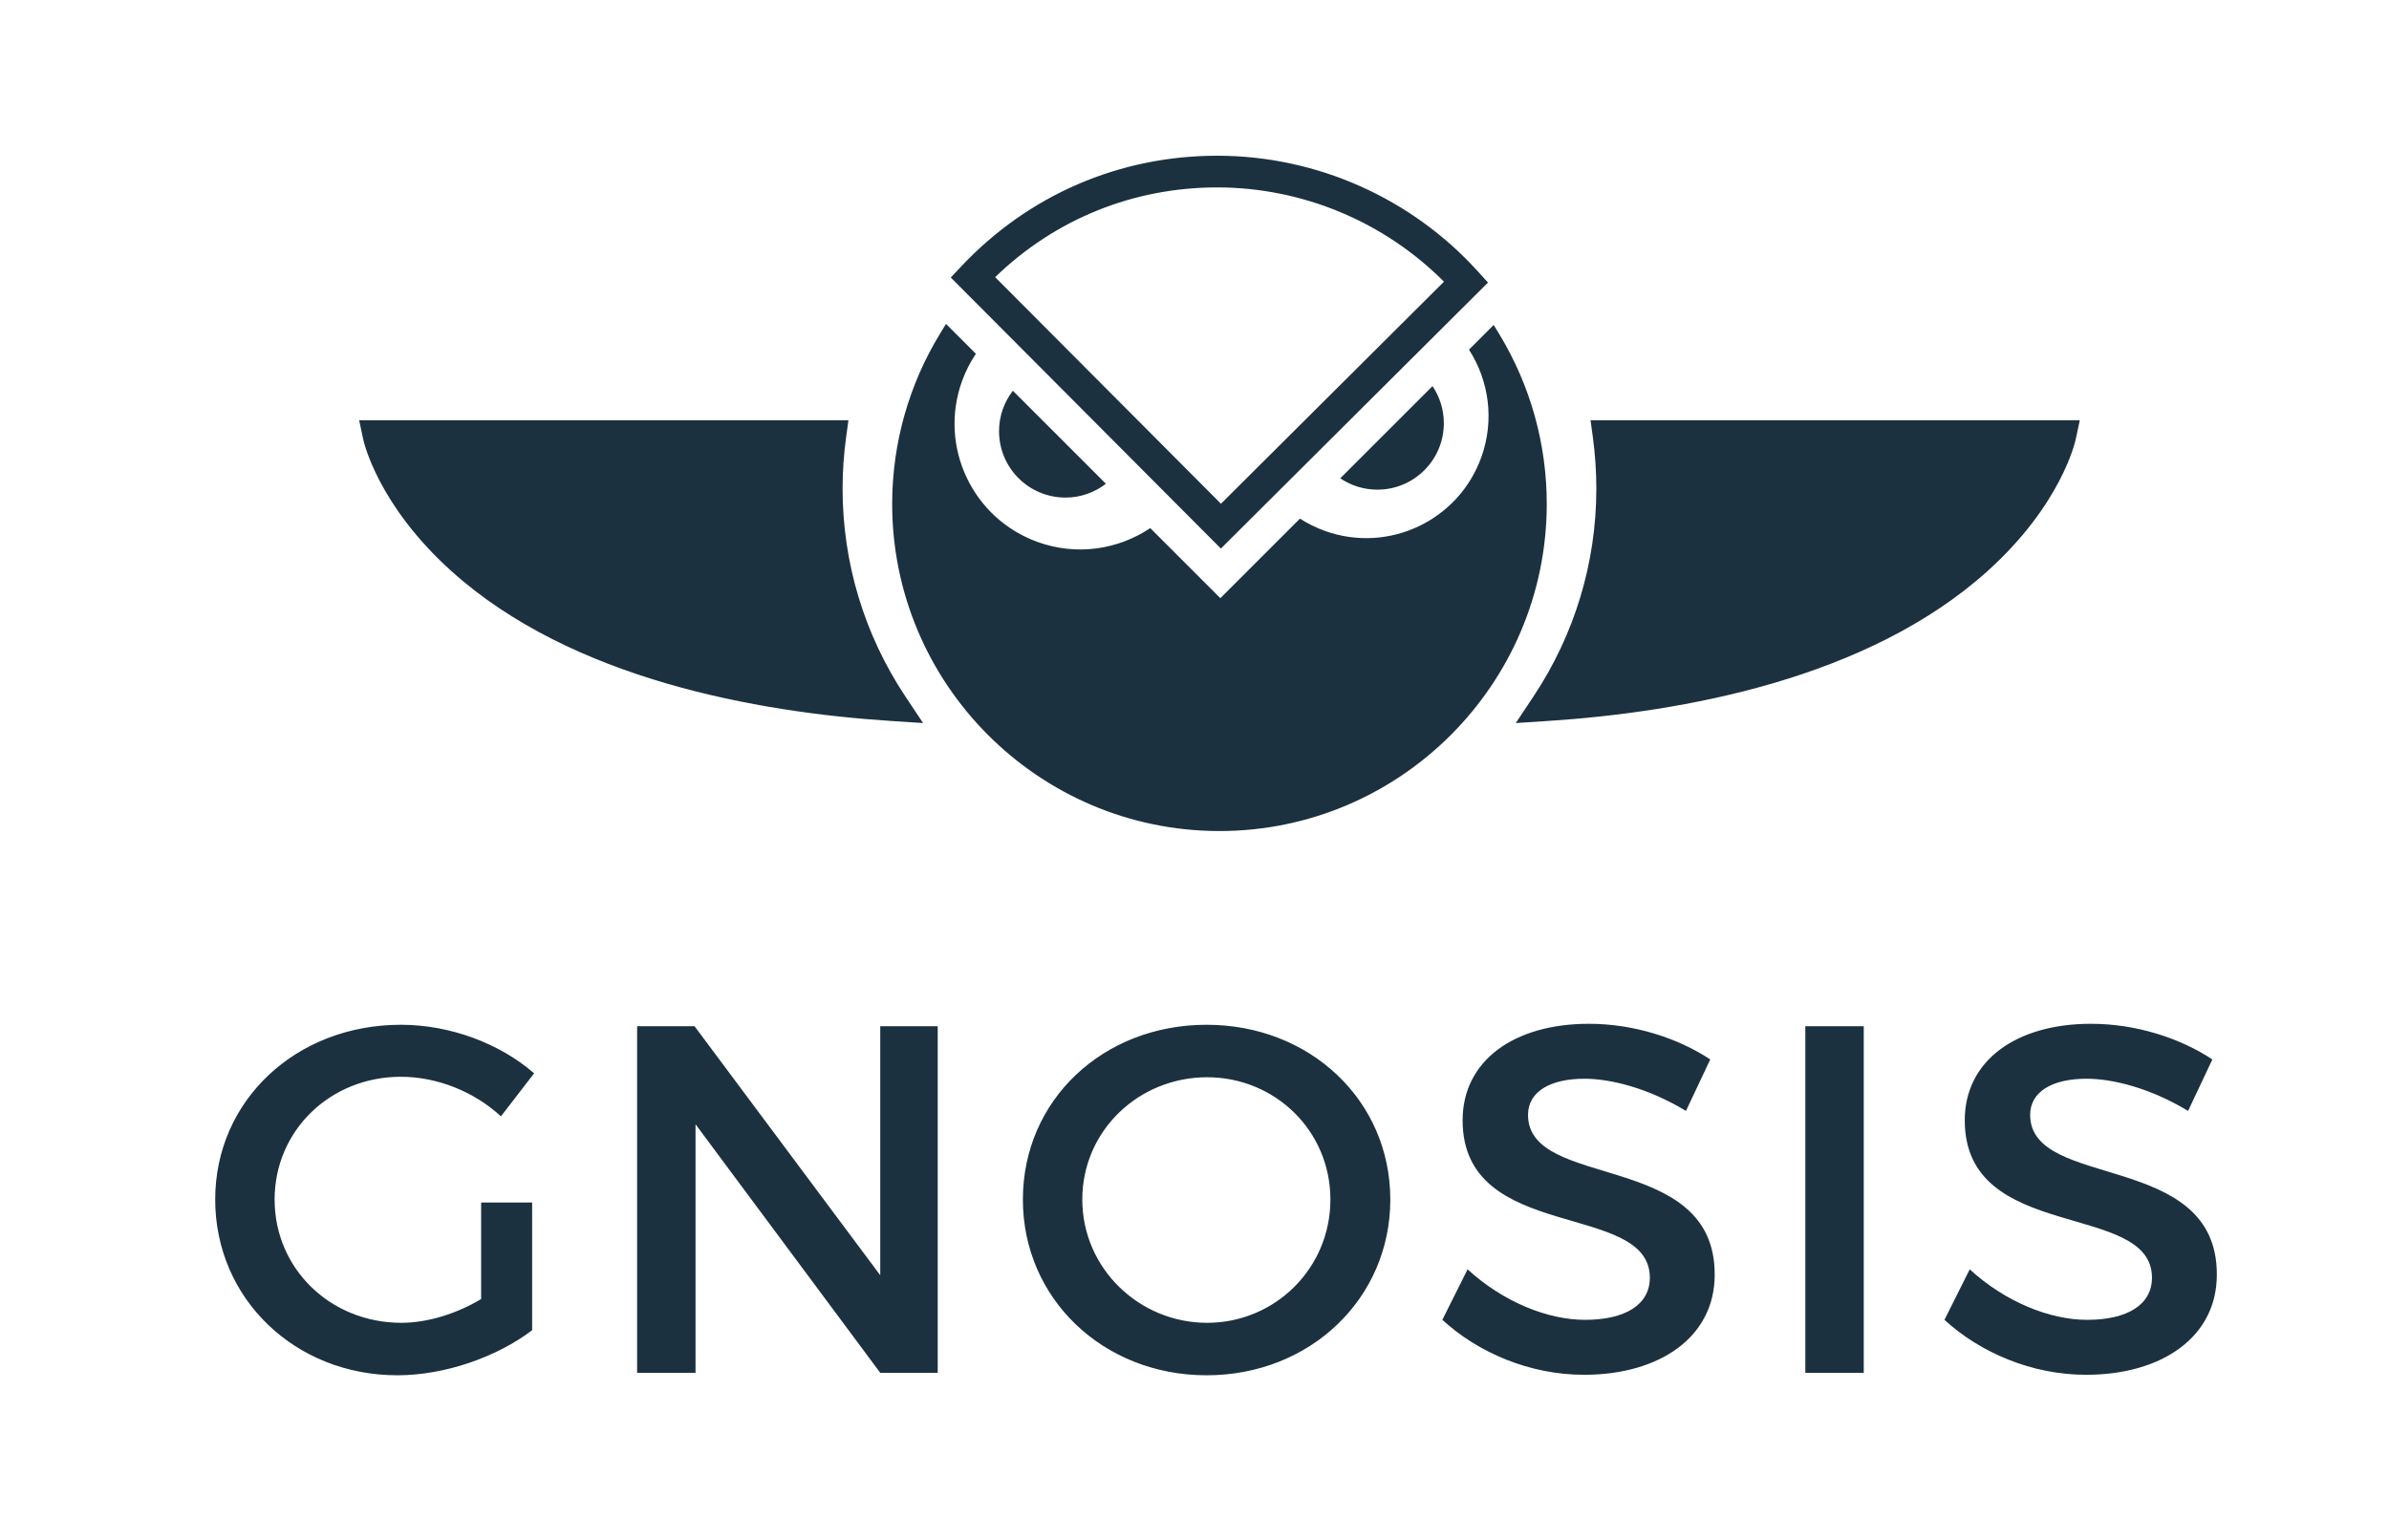
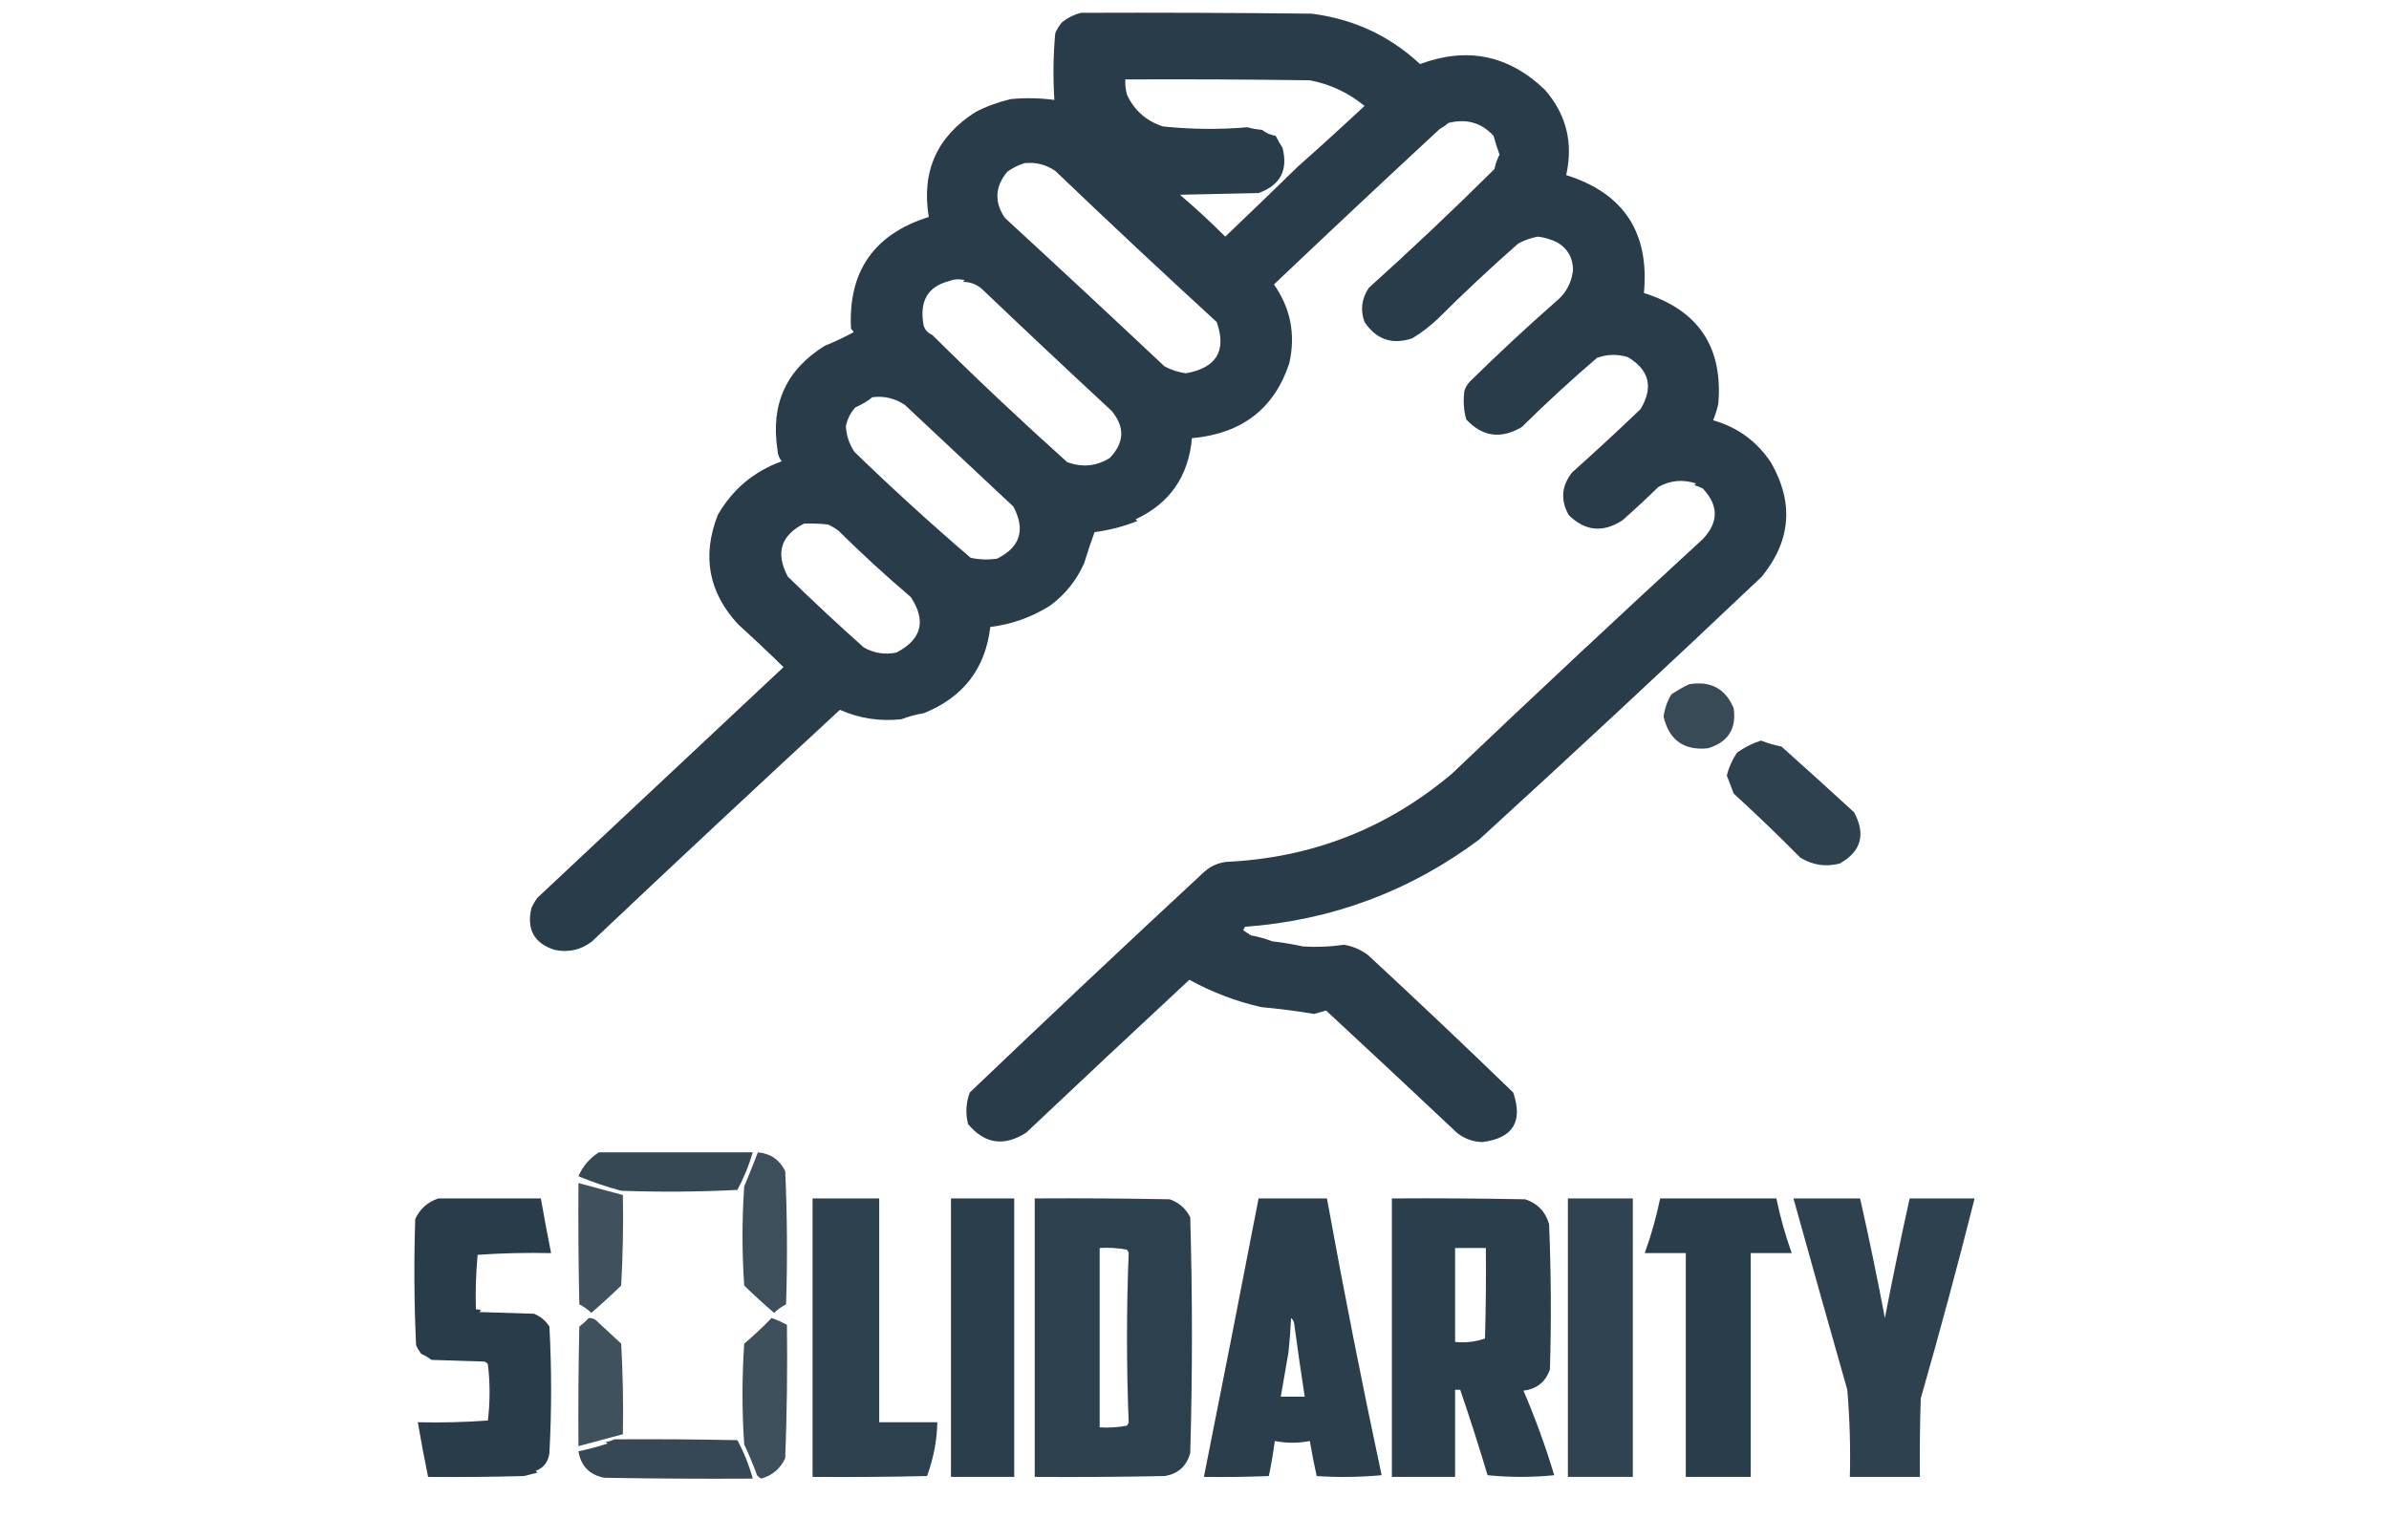
- <svg xmlns="http://www.w3.org/2000/svg" version="1.1" id="Layer_1" x="0px" y="0px" width="1055px" height="680px" viewBox="0 0 1055 680" enable-background="new 0 0 1055 680" xml:space="preserve">
-   <path fill="#1c313f" d="M234.993,531.182v56.416c-15.535,11.813-38.493,19.906-59.488,19.906c-45.267,0-80.473-33.898-80.473-77.637  c0-43.732,35.651-77.196,82.006-77.196c21.869,0,43.738,8.312,58.834,21.44l-14.656,19.017  c-11.804-10.93-28.213-17.488-44.178-17.488c-31.27,0-55.767,23.832-55.767,54.228c0,30.616,24.716,54.459,55.986,54.459  c11.375,0,24.277-3.937,35.217-10.501v-42.644H234.993z M388.727,606.415L307.154,496.63v109.785h-25.795v-153.09h25.366l82.001,110  v-110h25.376v153.09H388.727z M613.971,529.867c0,43.738-35.42,77.637-81.127,77.637c-45.707,0-81.132-33.898-81.132-77.637  c0-43.952,35.426-77.196,81.132-77.196C578.551,452.671,613.971,486.135,613.971,529.867z M477.951,529.867  c0,30.406,25.151,54.459,55.112,54.459c29.962,0,54.454-24.053,54.454-54.459c0-30.396-24.492-54.013-54.454-54.013  C502.882,475.854,477.951,499.472,477.951,529.867z M755.258,467.987l-10.727,22.737c-16.613-10.06-33.238-14.216-44.826-14.216  c-15.086,0-24.922,5.689-24.922,15.965c0,33.458,82.656,15.53,82.438,70.638c0,27.333-24.053,44.172-57.73,44.172  c-24.062,0-46.795-9.835-62.545-24.271l11.148-22.309c15.746,14.437,35.438,22.309,51.83,22.309  c17.939,0,28.658-6.778,28.658-18.592c0-34.112-82.682-15.081-82.682-69.539c0-26.239,22.529-42.644,55.783-42.644  C721.574,452.237,741.041,458.575,755.258,467.987z M797.246,606.415v-153.09h25.801v153.09H797.246z M977,467.987l-10.727,22.737  c-16.613-10.06-33.232-14.216-44.82-14.216c-15.092,0-24.922,5.689-24.922,15.965c0,33.458,82.656,15.53,82.436,70.638  c0,27.333-24.057,44.172-57.734,44.172c-24.057,0-46.789-9.835-62.545-24.271l11.154-22.309  c15.74,14.437,35.438,22.309,51.826,22.309c17.932,0,28.658-6.778,28.658-18.592c0-34.112-82.672-15.081-82.672-69.539  c0-26.239,22.523-42.644,55.771-42.644C943.326,452.237,962.789,458.575,977,467.987z M659.619,143.536l-10.908,10.918  c8.789,13.625,11.365,31.04,5.465,47.481c-10.076,28.066-40.994,42.665-69.051,32.594c-3.963-1.413-7.658-3.256-11.055-5.438  l-35.149,35.139l-30.951-30.951c-14.138,9.459-32.406,12.354-49.643,6.166c-28.873-10.354-43.869-42.142-33.526-70.998  c1.581-4.402,3.669-8.464,6.156-12.181l-13.19-13.19l-2.549,4.166c-13.829,22.576-21.167,48.522-21.23,75.04  c-0.146,79.703,64.566,144.662,144.264,144.813h0.282c79.537,0,144.375-64.718,144.525-144.253  c0.053-26.522-7.182-52.506-20.895-75.129L659.619,143.536z M447.288,172.603c-3.811,4.946-6.103,11.133-6.103,17.859  c0,16.205,13.128,29.333,29.333,29.333c6.731,0,12.908-2.293,17.859-6.104L447.288,172.603z M591.871,211.284  c4.691,3.167,10.322,5.009,16.41,5.009c16.189,0,29.328-13.133,29.328-29.333c0-6.077-1.848-11.72-5.01-16.404L591.871,211.284z   M539.151,242.313L419.871,122.588l4.648-4.937c29.663-31.511,69.8-48.862,113.004-48.862h0.293  c43.66,0.084,85.498,18.702,114.816,51.087l4.48,4.937L539.151,242.313z M439.463,122.426l99.725,100.097l98.48-98.092  c-26.355-26.465-62.379-41.571-99.883-41.645h-0.262C500.48,82.786,465.928,96.804,439.463,122.426z M407.638,319.399l-14.044-0.921  c-59.373-3.858-141.275-18.482-194.273-66.226c-32.469-29.244-38.682-57.038-38.928-58.211l-1.791-8.412h216.069l-1.073,7.899  c-0.984,7.302-1.487,14.682-1.507,21.927c-0.058,32.944,9.537,64.832,27.752,92.224L407.638,319.399z M669.371,319.399l7.795-11.72  c18.115-27.219,27.73-58.892,27.789-91.585c0.01-7.517-0.492-15.106-1.486-22.565l-1.068-7.899h216.043l-1.785,8.412  c-0.246,1.173-6.465,28.967-38.938,58.211c-52.998,47.743-134.922,62.367-194.305,66.226L669.371,319.399z" />
+ <svg xmlns="http://www.w3.org/2000/svg" version="1.1" width="1398px" height="901px" style="shape-rendering:geometricPrecision; text-rendering:geometricPrecision; image-rendering:optimizeQuality; fill-rule:evenodd; clip-rule:evenodd">
+   <g>
+     <path style="opacity:0.942" fill="#1c313f" d="M 632.5,7.5 C 677.501,7.333 722.501,7.5 767.5,8C 791.975,11.065 813.141,20.898 831,37.5C 858.528,27.253 882.861,32.253 904,52.5C 916.58,66.915 920.746,83.582 916.5,102.5C 950.117,113.025 965.284,136.025 962,171.5C 993.903,181.562 1008.4,203.229 1005.5,236.5C 1004.76,239.775 1003.76,242.942 1002.5,246C 1016.97,250.146 1028.3,258.48 1036.5,271C 1049.81,294.404 1047.98,316.571 1031,337.5C 976.226,389.432 921.06,440.766 865.5,491.5C 824.954,521.74 779.288,538.74 728.5,542.5C 728.167,543.167 727.833,543.833 727.5,544.5C 729,545.5 730.5,546.5 732,547.5C 736.333,548.295 740.5,549.462 744.5,551C 750.643,551.703 756.643,552.703 762.5,554C 770.587,554.516 778.587,554.183 786.5,553C 791.589,553.874 796.256,555.874 800.5,559C 829.17,585.539 857.503,612.373 885.5,639.5C 891.356,656.562 885.356,666.228 867.5,668.5C 861.853,668.341 856.853,666.508 852.5,663C 827.112,639.068 801.612,615.235 776,591.5C 773.667,592.167 771.333,592.833 769,593.5C 758.778,591.79 748.444,590.457 738,589.5C 723.237,586.144 709.237,580.81 696,573.5C 664.022,603.228 632.188,633.062 600.5,663C 587.54,671.283 576.207,669.616 566.5,658C 564.916,651.681 565.25,645.514 567.5,639.5C 612.812,596.19 658.479,553.19 704.5,510.5C 708.194,507.154 712.527,505.154 717.5,504.5C 767.533,502.185 811.533,485.018 849.5,453C 898.16,406.694 947.16,360.86 996.5,315.5C 1005.77,305.669 1005.77,295.835 996.5,286C 994.913,285.138 993.246,284.471 991.5,284C 991.833,283.667 992.167,283.333 992.5,283C 984.806,280.474 977.473,281.141 970.5,285C 963.624,291.712 956.624,298.212 949.5,304.5C 938.108,311.971 927.608,310.971 918,301.5C 913.068,292.745 913.735,284.412 920,276.5C 933.565,264.39 946.898,252.057 960,239.5C 967.702,226.675 965.202,216.509 952.5,209C 946.458,207.174 940.458,207.341 934.5,209.5C 919.357,222.476 904.69,235.976 890.5,250C 878.295,257.17 867.462,255.67 858,245.5C 856.483,239.92 856.149,234.253 857,228.5C 857.684,226.641 858.684,224.974 860,223.5C 876.402,207.352 893.236,191.685 910.5,176.5C 916.375,171.707 919.709,165.54 920.5,158C 920.439,150.956 917.439,145.622 911.5,142C 907.875,140.194 904.041,139.028 900,138.5C 895.979,139.222 892.145,140.555 888.5,142.5C 872.41,156.642 856.743,171.309 841.5,186.5C 836.975,190.846 831.975,194.679 826.5,198C 814.769,201.971 805.436,198.804 798.5,188.5C 795.941,181.501 796.774,174.834 801,168.5C 826.043,145.92 850.543,122.753 874.5,99C 875.124,95.985 876.124,93.151 877.5,90.5C 876.181,86.892 875.014,83.225 874,79.5C 866.892,71.764 858.058,69.264 847.5,72C 845.972,73.361 844.305,74.528 842.5,75.5C 810.018,105.592 777.684,135.926 745.5,166.5C 755.241,180.369 758.241,195.702 754.5,212.5C 745.755,239.18 726.755,253.846 697.5,256.5C 695.521,278.807 684.521,294.641 664.5,304C 664.833,304.333 665.167,304.667 665.5,305C 657.435,308.193 649.101,310.359 640.5,311.5C 638.341,317.378 636.341,323.378 634.5,329.5C 630.045,339.619 623.379,347.953 614.5,354.5C 603.821,361.259 592.155,365.425 579.5,367C 576.647,391.387 563.647,408.221 540.5,417.5C 535.984,418.232 531.651,419.399 527.5,421C 514.936,422.381 502.936,420.547 491.5,415.5C 442.815,460.46 394.482,505.626 346.5,551C 340.018,556.05 332.685,557.717 324.5,556C 312.55,552.141 308.05,543.974 311,531.5C 311.958,529.376 313.125,527.376 314.5,525.5C 362.542,480.491 410.542,435.491 458.5,390.5C 449.844,382.012 441.011,373.678 432,365.5C 414.666,346.852 410.666,325.519 420,301.5C 428.638,286.427 441.138,275.927 457.5,270C 455.926,268.174 455.093,266.007 455,263.5C 450.809,236.831 459.975,216.497 482.5,202.5C 488.31,200.094 493.977,197.428 499.5,194.5C 499.192,193.692 498.692,193.025 498,192.5C 496.227,158.934 511.394,137.101 543.5,127C 539.117,100.346 548.283,79.846 571,65.5C 576.959,62.383 583.792,59.883 591.5,58C 600.079,57.184 608.579,57.351 617,58.5C 616.17,45.534 616.336,32.534 617.5,19.5C 618.477,17.157 619.81,14.99 621.5,13C 624.873,10.347 628.539,8.514 632.5,7.5 Z M 658.5,46.5 C 694.502,46.333 730.502,46.5 766.5,47C 778.425,49.281 789.092,54.281 798.5,62C 785.65,74.018 772.65,85.851 759.5,97.5C 745.387,111.291 731.221,124.957 717,138.5C 708.493,129.994 699.66,121.827 690.5,114C 705.833,113.667 721.167,113.333 736.5,113C 749.226,108.437 753.893,99.604 750.5,86.5C 749.015,84.148 747.682,81.814 746.5,79.5C 743.538,79.045 740.871,77.879 738.5,76C 735.574,75.782 732.74,75.282 730,74.5C 713.538,75.898 697.038,75.732 680.5,74C 670.854,70.855 663.854,64.689 659.5,55.5C 658.698,52.551 658.364,49.551 658.5,46.5 Z M 599.5,95.5 C 606.093,94.815 612.093,96.315 617.5,100C 648.62,129.783 680.12,159.283 712,188.5C 717.92,205.297 711.92,215.297 694,218.5C 689.604,217.885 685.437,216.552 681.5,214.5C 650.484,185.316 619.317,156.316 588,127.5C 581.728,118.191 582.228,109.191 589.5,100.5C 592.657,98.255 595.991,96.588 599.5,95.5 Z M 555.5,164.5 C 558.304,163.362 561.304,163.195 564.5,164C 564.167,164.333 563.833,164.667 563.5,165C 568.208,165.022 572.208,166.689 575.5,170C 600.349,193.683 625.349,217.183 650.5,240.5C 658.332,249.887 657.998,259.054 649.5,268C 641.675,272.925 633.341,273.758 624.5,270.5C 597.228,246.008 570.895,221.175 545.5,196C 542.96,194.96 541.293,193.126 540.5,190.5C 537.847,176.371 542.847,167.704 555.5,164.5 Z M 510.5,232.5 C 517.41,231.655 523.743,233.155 529.5,237C 550.667,256.833 571.833,276.667 593,296.5C 600.213,310.084 597.046,320.251 583.5,327C 578.293,327.759 573.126,327.592 568,326.5C 544.678,306.509 522.011,285.842 500,264.5C 496.93,259.857 495.264,254.857 495,249.5C 495.804,245.355 497.637,241.688 500.5,238.5C 504.709,236.594 508.042,234.594 510.5,232.5 Z M 470.5,306.5 C 475.179,306.334 479.845,306.501 484.5,307C 486.624,307.958 488.624,309.125 490.5,310.5C 504.217,324.053 518.383,337.053 533,349.5C 542.168,363.496 539.335,374.33 524.5,382C 517.715,383.331 511.382,382.331 505.5,379C 490.365,365.534 475.532,351.7 461,337.5C 453.713,323.738 456.879,313.405 470.5,306.5 Z" />
+   </g>
+   <g>
+     <path style="opacity:0.004" fill="#1c313f" d="M 603.5,55.5 C 604.833,56.167 604.833,56.167 603.5,55.5 Z" />
+   </g>
+   <g>
+     <path style="opacity:0.876" fill="#1c313f" d="M 988.5,400.5 C 1001.03,398.427 1009.7,403.093 1014.5,414.5C 1016.28,426.567 1011.28,434.4 999.5,438C 985.425,439.425 976.759,433.258 973.5,419.5C 974.106,414.848 975.606,410.515 978,406.5C 981.457,404.16 984.957,402.16 988.5,400.5 Z" />
+   </g>
+   <g>
+     <path style="opacity:0.918" fill="#1c313f" d="M 1030.5,433.5 C 1034.33,434.981 1038.33,436.147 1042.5,437C 1056.78,449.746 1070.95,462.579 1085,475.5C 1091.95,488.489 1089.11,498.489 1076.5,505.5C 1068.28,507.569 1060.62,506.402 1053.5,502C 1040.83,489.163 1027.83,476.663 1014.5,464.5C 1013.23,461.002 1011.9,457.502 1010.5,454C 1011.67,449.175 1013.67,444.675 1016.5,440.5C 1021,437.363 1025.67,435.03 1030.5,433.5 Z" />
+   </g>
+   <g>
+     <path style="opacity:0.887" fill="#1c313f" d="M 350.5,674.5 C 380.5,674.5 410.5,674.5 440.5,674.5C 438.276,682.177 435.276,689.511 431.5,696.5C 408.841,697.666 386.174,697.833 363.5,697C 354.932,694.708 346.598,691.875 338.5,688.5C 341.058,682.608 345.058,677.941 350.5,674.5 Z" />
+   </g>
+   <g>
+     <path style="opacity:0.853" fill="#1c313f" d="M 443.5,674.5 C 450.858,675.182 456.192,678.849 459.5,685.5C 460.667,711.494 460.833,737.494 460,763.5C 457.354,764.826 455.021,766.492 453,768.5C 447.038,763.374 441.204,758.041 435.5,752.5C 434.167,733.167 434.167,713.833 435.5,694.5C 438.292,687.821 440.958,681.154 443.5,674.5 Z" />
+   </g>
+   <g>
+     <path style="opacity:0.841" fill="#1c313f" d="M 338.5,692.5 C 347.177,694.836 355.844,697.169 364.5,699.5C 364.833,717.179 364.5,734.846 363.5,752.5C 357.796,758.041 351.962,763.374 346,768.5C 343.979,766.492 341.646,764.826 339,763.5C 338.5,739.836 338.333,716.169 338.5,692.5 Z" />
+   </g>
+   <g>
+     <path style="opacity:0.942" fill="#1c313f" d="M 256.5,701.5 C 276.5,701.5 296.5,701.5 316.5,701.5C 318.365,712.222 320.365,722.888 322.5,733.5C 308.118,733.184 293.785,733.517 279.5,734.5C 278.501,745.146 278.168,755.813 278.5,766.5C 279.552,766.351 280.552,766.517 281.5,767C 281.167,767.333 280.833,767.667 280.5,768C 291.167,768.333 301.833,768.667 312.5,769C 316.333,770.572 319.333,773.072 321.5,776.5C 322.833,801.167 322.833,825.833 321.5,850.5C 320.916,855.584 318.249,859.084 313.5,861C 313.833,861.333 314.167,861.667 314.5,862C 311.833,862.667 309.167,863.333 306.5,864C 287.836,864.5 269.17,864.667 250.5,864.5C 248.347,853.938 246.347,843.272 244.5,832.5C 258.216,832.815 271.883,832.482 285.5,831.5C 286.811,820.469 286.811,809.469 285.5,798.5C 284.975,797.808 284.308,797.308 283.5,797C 273.167,796.667 262.833,796.333 252.5,796C 250.664,794.581 248.664,793.414 246.5,792.5C 245.316,790.954 244.316,789.287 243.5,787.5C 242.334,762.84 242.167,738.173 243,713.5C 245.789,707.543 250.289,703.543 256.5,701.5 Z" />
+   </g>
+   <g>
+     <path style="opacity:0.923" fill="#1c313f" d="M 475.5,701.5 C 488.5,701.5 501.5,701.5 514.5,701.5C 514.5,745.167 514.5,788.833 514.5,832.5C 525.833,832.5 537.167,832.5 548.5,832.5C 548.412,837.536 547.912,842.536 547,847.5C 545.944,853.171 544.444,858.671 542.5,864C 520.169,864.5 497.836,864.667 475.5,864.5C 475.5,810.167 475.5,755.833 475.5,701.5 Z" />
+   </g>
+   <g>
+     <path style="opacity:0.937" fill="#1c313f" d="M 556.5,701.5 C 568.833,701.5 581.167,701.5 593.5,701.5C 593.5,755.833 593.5,810.167 593.5,864.5C 581.167,864.5 568.833,864.5 556.5,864.5C 556.5,810.167 556.5,755.833 556.5,701.5 Z" />
+   </g>
+   <g>
+     <path style="opacity:0.925" fill="#1c313f" d="M 605.5,701.5 C 631.835,701.333 658.169,701.5 684.5,702C 689.885,703.883 693.885,707.383 696.5,712.5C 697.833,758.5 697.833,804.5 696.5,850.5C 694.401,858.217 689.401,862.717 681.5,864C 656.169,864.5 630.836,864.667 605.5,864.5C 605.5,810.167 605.5,755.833 605.5,701.5 Z M 643.5,730.5 C 648.875,730.172 654.208,730.505 659.5,731.5C 659.709,732.086 660.043,732.586 660.5,733C 659.167,766.333 659.167,799.667 660.5,833C 660.043,833.414 659.709,833.914 659.5,834.5C 654.208,835.495 648.875,835.828 643.5,835.5C 643.5,800.5 643.5,765.5 643.5,730.5 Z" />
+   </g>
+   <g>
+     <path style="opacity:0.934" fill="#1c313f" d="M 736.5,701.5 C 749.833,701.5 763.167,701.5 776.5,701.5C 786.338,755.716 797.004,809.716 808.5,863.5C 795.846,864.666 783.18,864.833 770.5,864C 768.984,857.267 767.651,850.434 766.5,843.5C 759.637,844.819 752.803,844.819 746,843.5C 745.081,850.42 743.915,857.253 742.5,864C 729.838,864.5 717.171,864.667 704.5,864.5C 715.325,810.261 725.991,755.928 736.5,701.5 Z M 755.5,771.5 C 756.765,772.514 757.431,774.014 757.5,776C 759.349,789.824 761.349,803.657 763.5,817.5C 758.833,817.5 754.167,817.5 749.5,817.5C 750.97,808.84 752.47,800.173 754,791.5C 754.711,784.844 755.211,778.178 755.5,771.5 Z" />
+   </g>
+   <g>
+     <path style="opacity:0.935" fill="#1c313f" d="M 814.5,701.5 C 840.502,701.333 866.502,701.5 892.5,702C 899.706,704.373 904.373,709.206 906.5,716.5C 907.667,744.827 907.833,773.161 907,801.5C 904.538,808.837 899.371,813.004 891.5,814C 898.431,830.137 904.431,846.637 909.5,863.5C 896.467,864.814 883.467,864.814 870.5,863.5C 865.467,846.691 860.134,830.024 854.5,813.5C 853.5,813.5 852.5,813.5 851.5,813.5C 851.5,830.5 851.5,847.5 851.5,864.5C 839.167,864.5 826.833,864.5 814.5,864.5C 814.5,810.167 814.5,755.833 814.5,701.5 Z M 851.5,730.5 C 857.5,730.5 863.5,730.5 869.5,730.5C 869.667,748.17 869.5,765.836 869,783.5C 863.464,785.425 857.631,786.092 851.5,785.5C 851.5,767.167 851.5,748.833 851.5,730.5 Z" />
+   </g>
+   <g>
+     <path style="opacity:0.913" fill="#1c313f" d="M 917.5,701.5 C 930.167,701.5 942.833,701.5 955.5,701.5C 955.5,755.833 955.5,810.167 955.5,864.5C 942.833,864.5 930.167,864.5 917.5,864.5C 917.5,810.167 917.5,755.833 917.5,701.5 Z" />
+   </g>
+   <g>
+     <path style="opacity:0.938" fill="#1c313f" d="M 971.5,701.5 C 994.167,701.5 1016.83,701.5 1039.5,701.5C 1041.75,712.418 1044.75,723.085 1048.5,733.5C 1040.5,733.5 1032.5,733.5 1024.5,733.5C 1024.5,777.167 1024.5,820.833 1024.5,864.5C 1011.83,864.5 999.167,864.5 986.5,864.5C 986.5,820.833 986.5,777.167 986.5,733.5C 978.5,733.5 970.5,733.5 962.5,733.5C 966.26,723.027 969.26,712.361 971.5,701.5 Z" />
+   </g>
+   <g>
+     <path style="opacity:0.921" fill="#1c313f" d="M 1049.5,701.5 C 1062.5,701.5 1075.5,701.5 1088.5,701.5C 1093.75,724.79 1098.59,748.123 1103,771.5C 1107.52,748.091 1112.35,724.758 1117.5,701.5C 1130.17,701.5 1142.83,701.5 1155.5,701.5C 1145.61,740.777 1135.11,779.777 1124,818.5C 1123.5,833.83 1123.33,849.163 1123.5,864.5C 1109.83,864.5 1096.17,864.5 1082.5,864.5C 1082.93,847.452 1082.43,830.452 1081,813.5C 1070.35,776.08 1059.85,738.747 1049.5,701.5 Z" />
+   </g>
+   <g>
+     <path style="opacity:0.844" fill="#1c313f" d="M 344.5,771.5 C 346.484,771.383 348.15,772.05 349.5,773.5C 354.125,777.824 358.792,782.157 363.5,786.5C 364.5,804.154 364.833,821.821 364.5,839.5C 355.823,841.836 347.156,844.169 338.5,846.5C 338.333,823.164 338.5,799.831 339,776.5C 341.029,774.967 342.862,773.301 344.5,771.5 Z" />
+   </g>
+   <g>
+     <path style="opacity:0.853" fill="#1c313f" d="M 451.5,771.5 C 454.627,772.564 457.627,773.897 460.5,775.5C 460.833,801.509 460.5,827.509 459.5,853.5C 456.745,859.579 452.078,863.579 445.5,865.5C 444.522,865.023 443.689,864.357 443,863.5C 440.779,857.39 438.279,851.39 435.5,845.5C 434.167,825.833 434.167,806.167 435.5,786.5C 440.775,782.06 446.109,777.06 451.5,771.5 Z" />
+   </g>
+   <g>
+     <path style="opacity:0.884" fill="#1c313f" d="M 359.5,842.5 C 383.502,842.333 407.502,842.5 431.5,843C 435.322,850.072 438.322,857.572 440.5,865.5C 411.498,865.667 382.498,865.5 353.5,865C 344.913,863.247 339.913,858.08 338.5,849.5C 344.215,848.309 349.881,846.809 355.5,845C 355.167,844.667 354.833,844.333 354.5,844C 356.382,843.802 358.048,843.302 359.5,842.5 Z" />
+   </g>
</svg>
